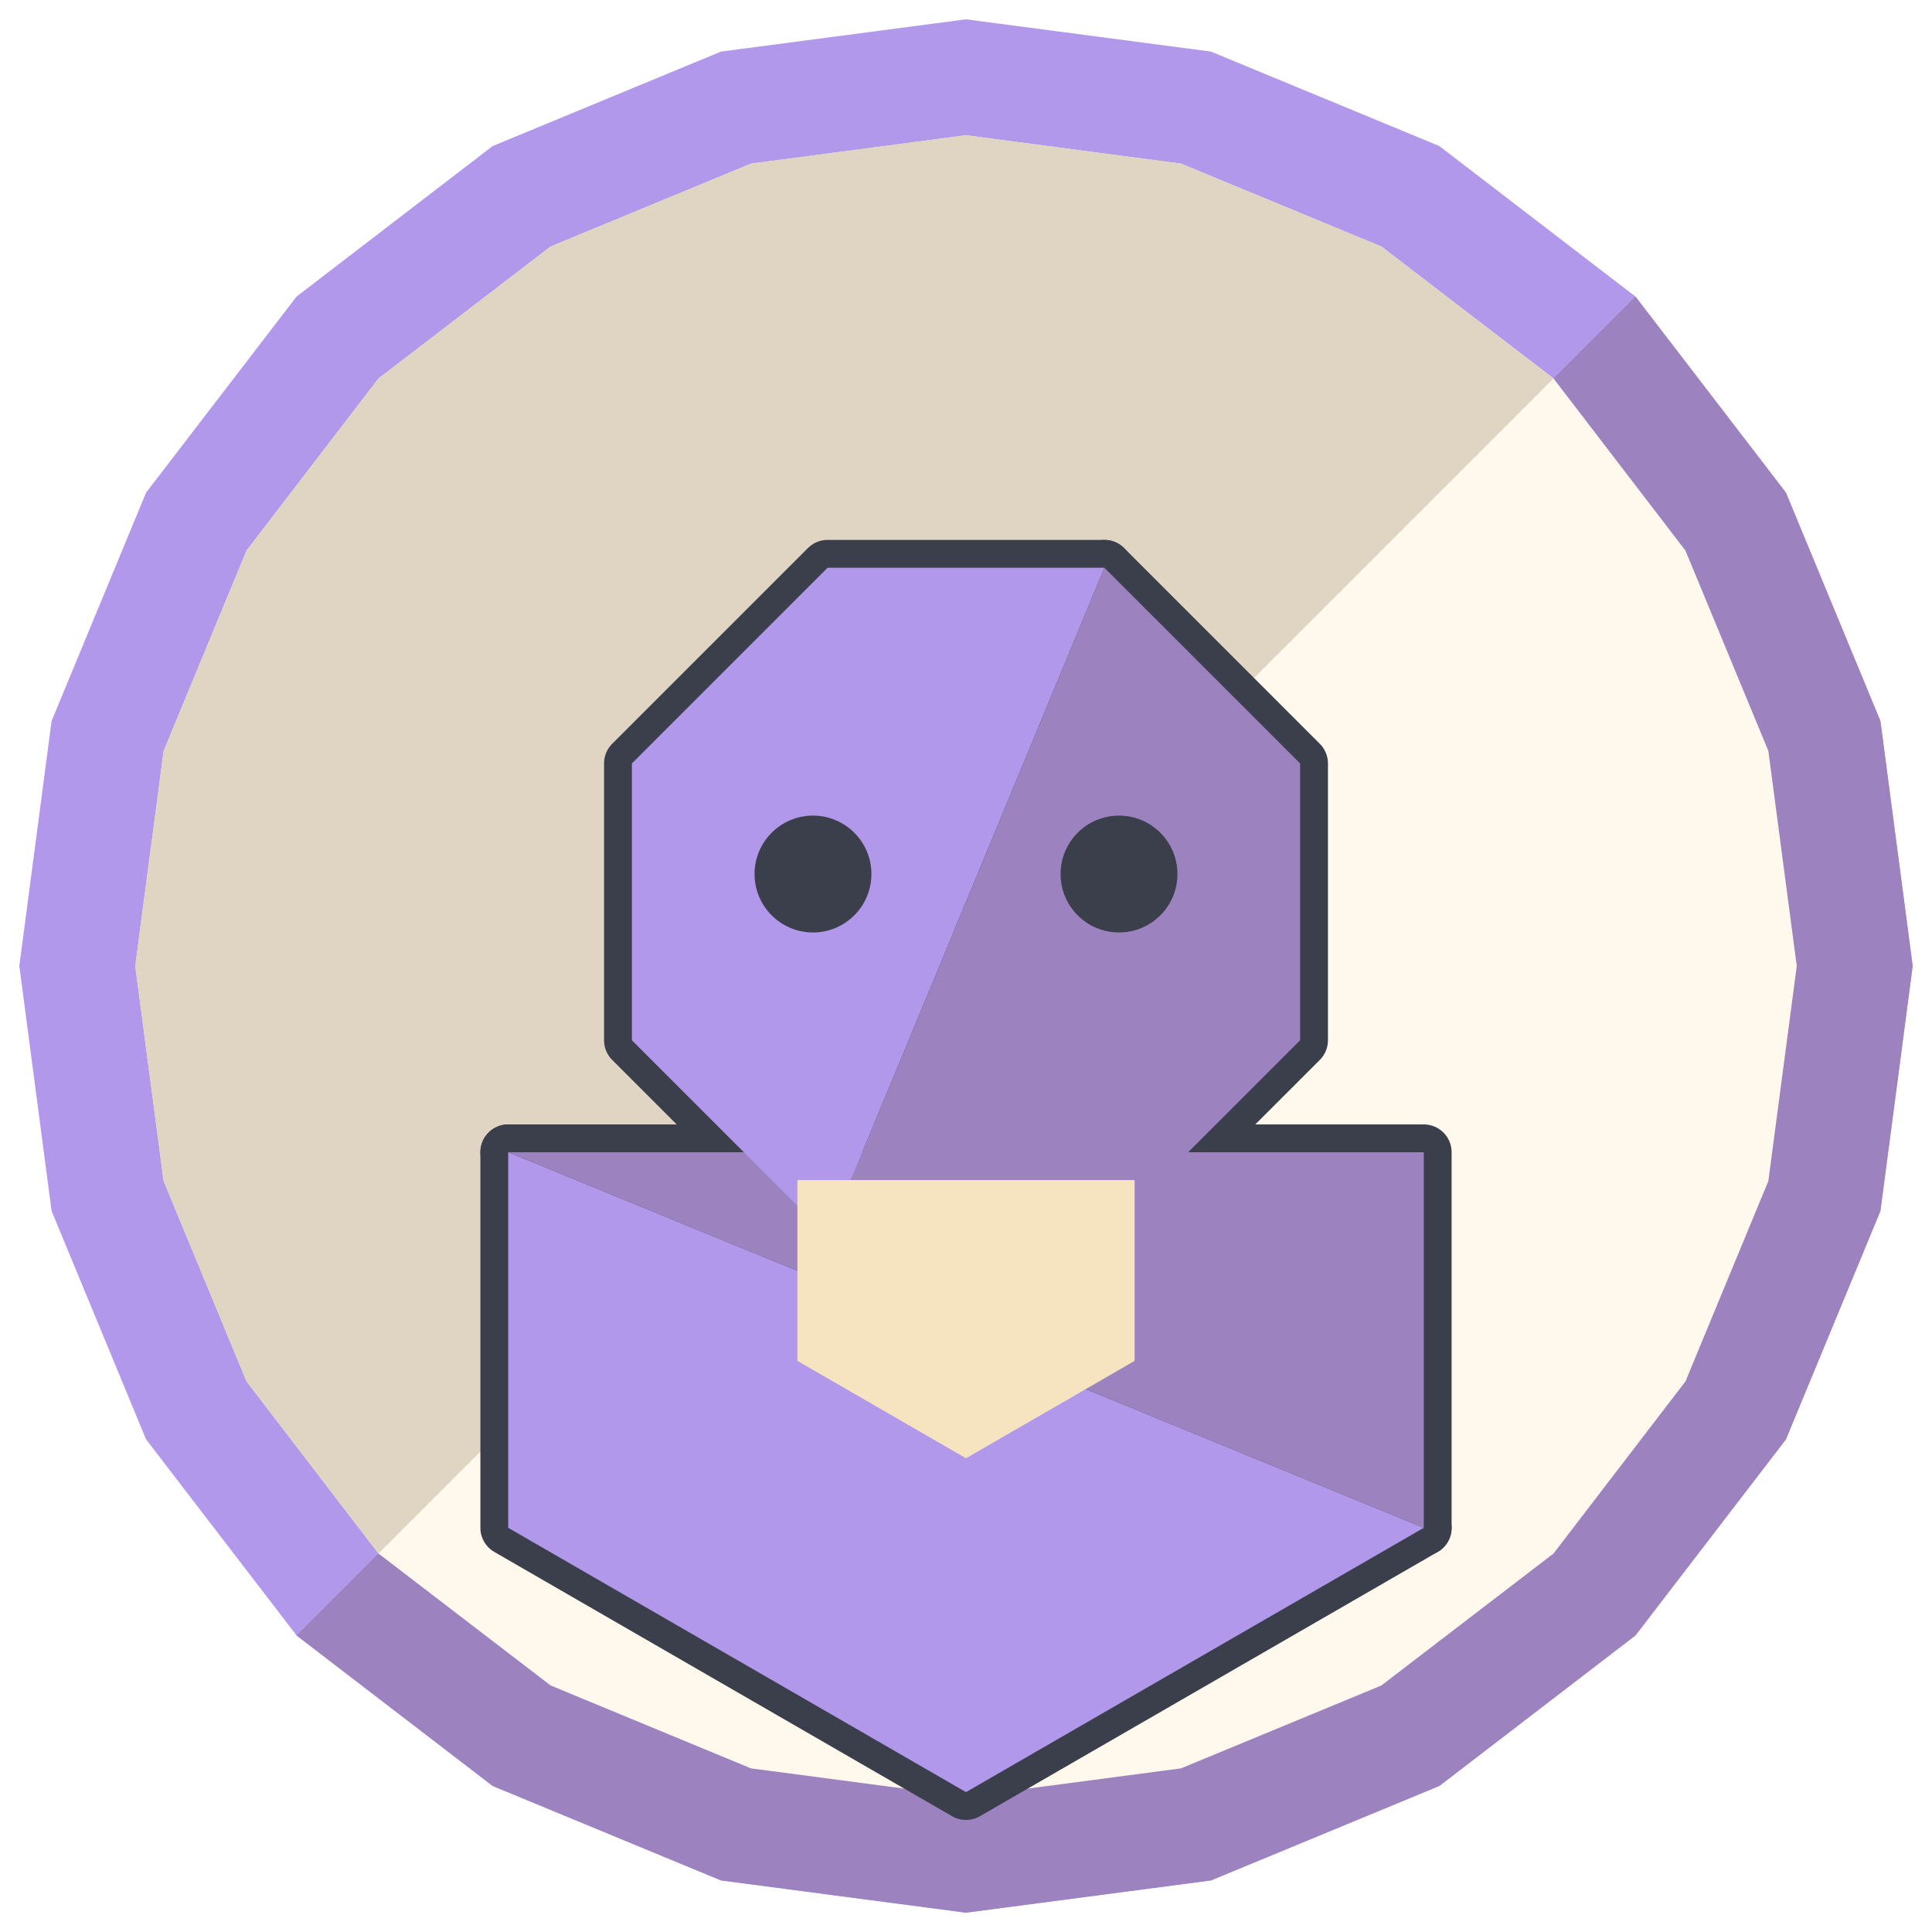
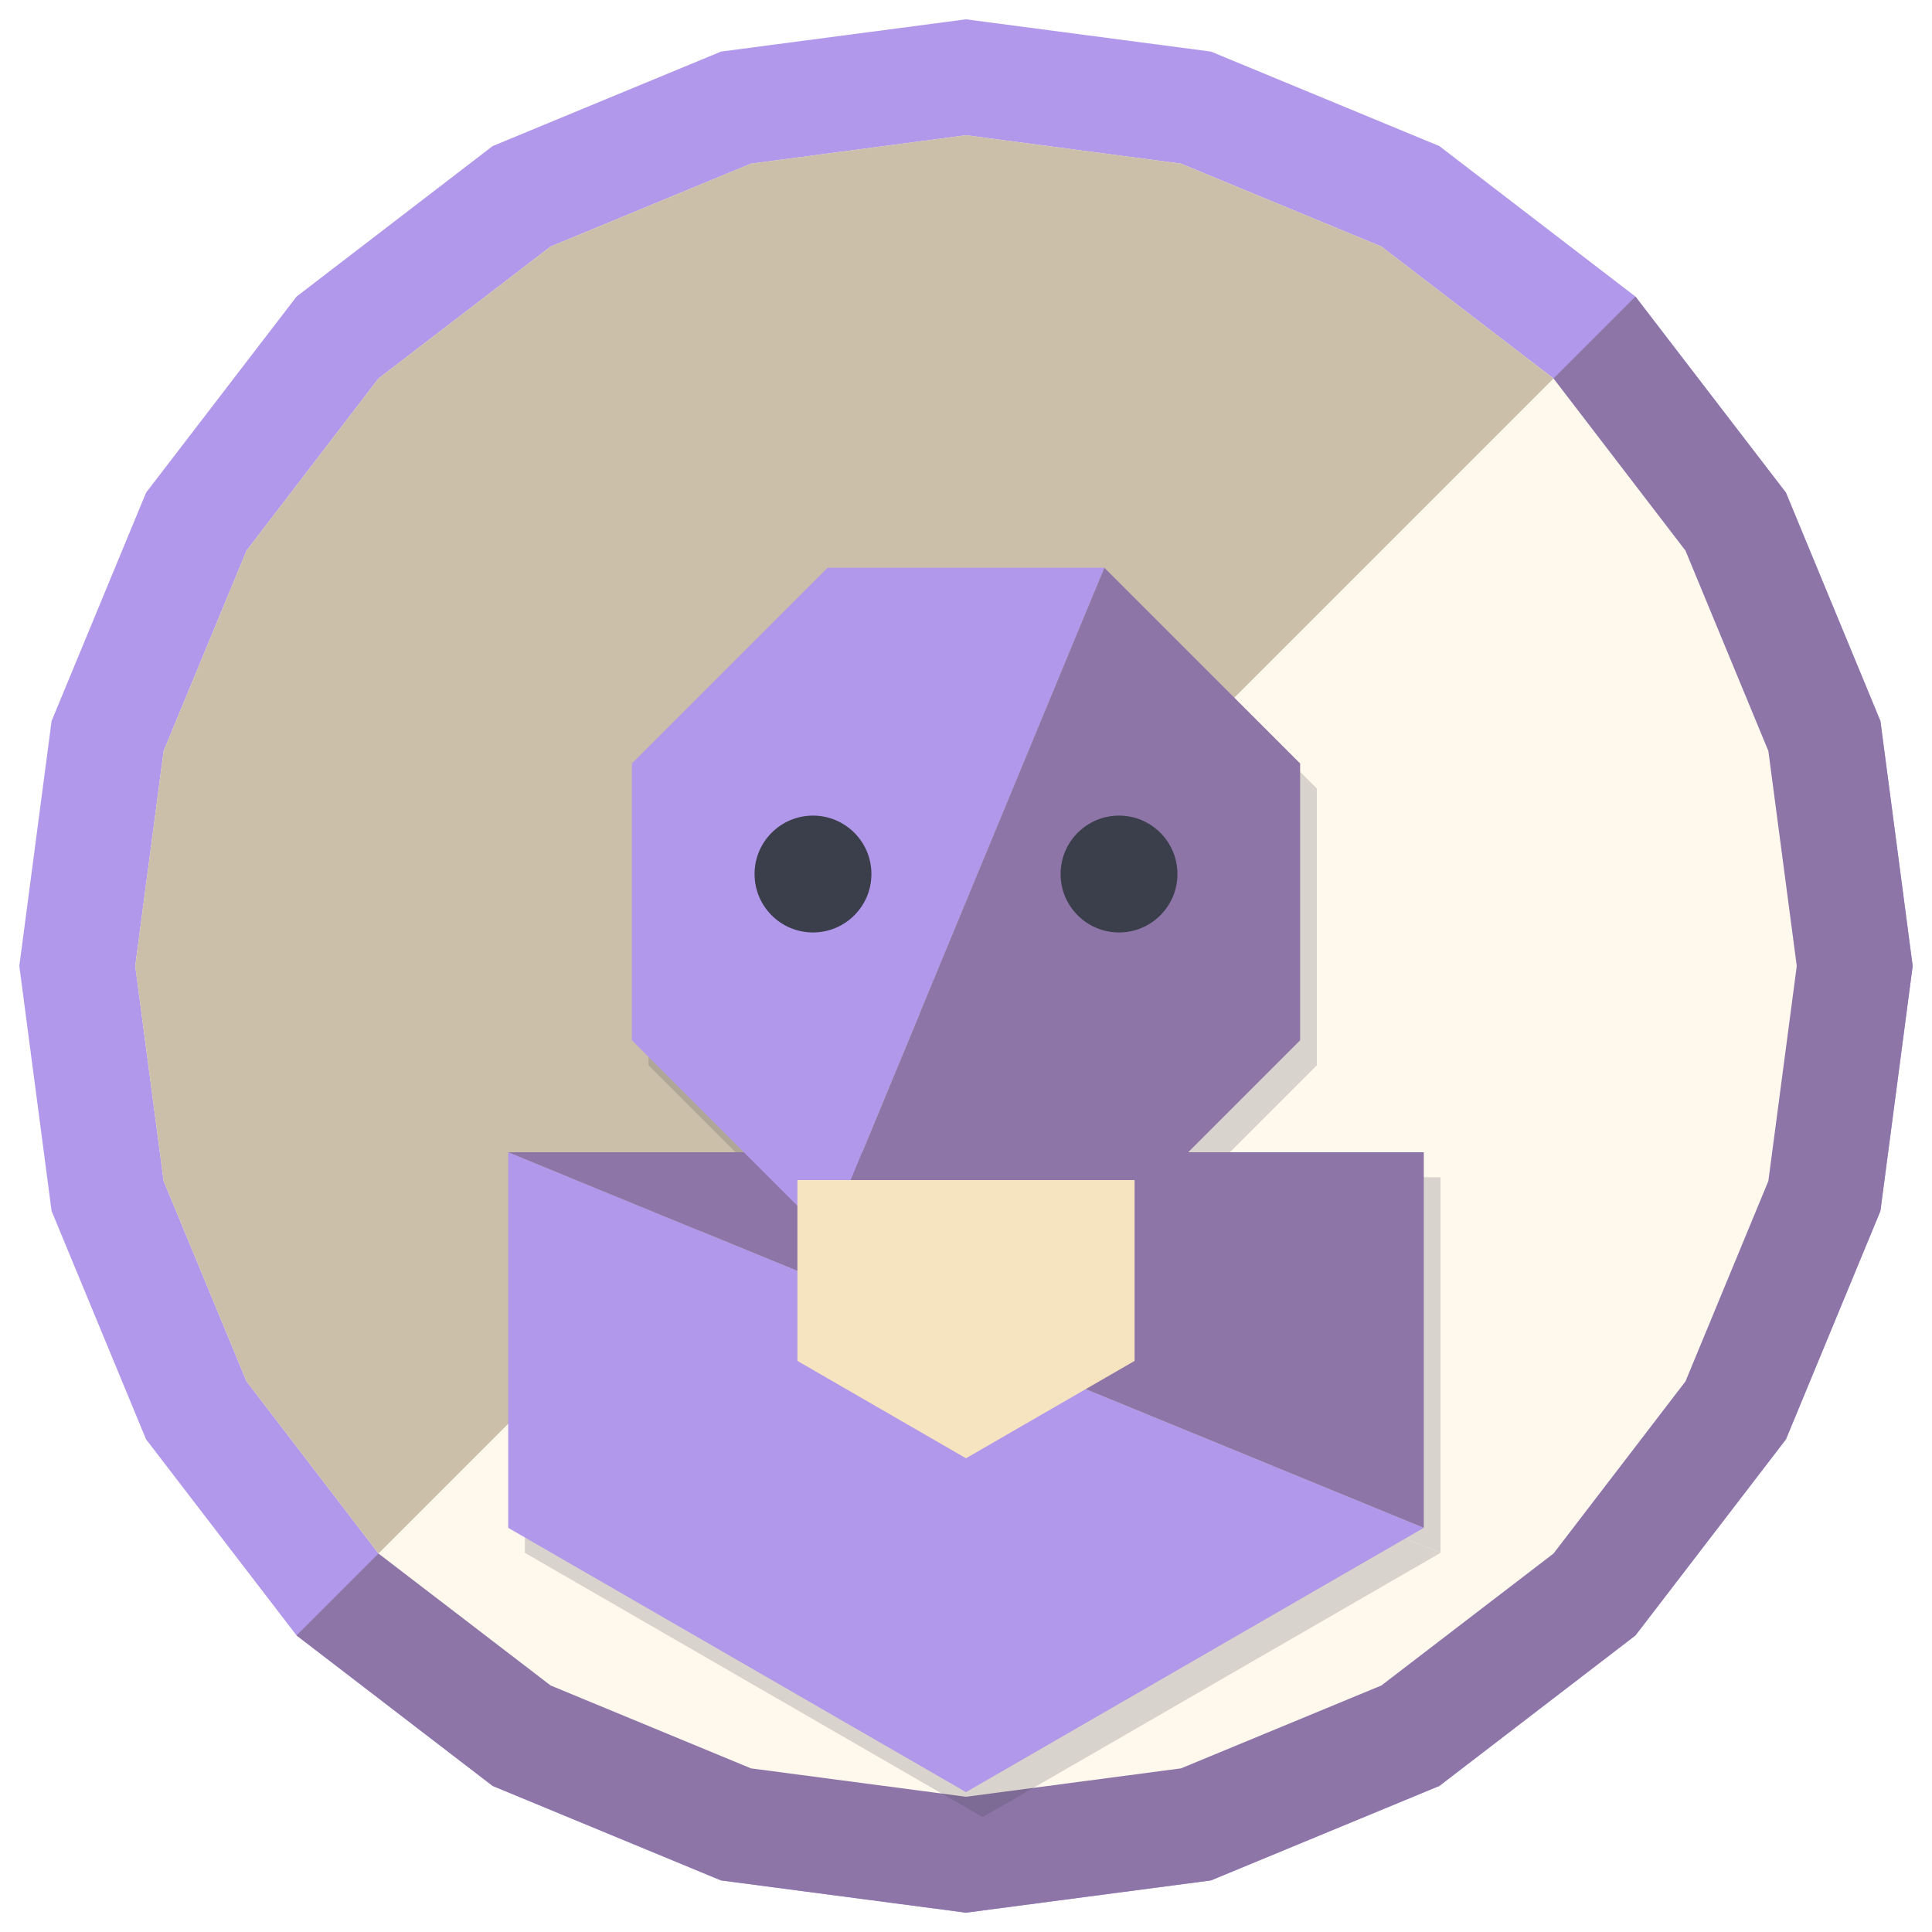
<svg xmlns="http://www.w3.org/2000/svg" width="100" height="100" viewBox="0 0 100 100">
  <polygon points="99,50 97.33,62.68 92.44,74.5 84.65,84.65 74.5,92.44 62.68,97.33 50,99 37.32,97.33 25.5,92.44 15.35,84.65 7.56,74.5 2.67,62.68 1,50 2.67,37.32 7.56,25.5 15.35,15.35 25.5,7.56 37.32,2.67 50,1 62.68,2.67 74.5,7.56 84.65,15.35 92.44,25.5 97.33,37.32" fill="#B198EA" />
-   <polygon points="99,50 97.33,62.68 92.44,74.5 84.65,84.65 74.5,92.44 62.68,97.33 50,99 37.32,97.33 25.5,92.44 15.35,84.65 15.35,84.65 84.65,15.35 92.44,25.5 97.33,37.32" fill="#9C83C0" />
+   <polygon points="99,50 97.33,62.68 92.44,74.5 84.65,84.65 74.5,92.44 62.68,97.33 50,99 37.32,97.33 25.5,92.44 15.35,84.65 15.35,84.65 84.65,15.35 92.44,25.5 97.33,37.32" fill="#8E75A8" />
  <polygon points="93,50 91.53,61.13 87.24,71.5 80.41,80.41 71.5,87.24 61.13,91.53 50,93 38.87,91.53 28.5,87.24 19.59,80.41 12.76,71.5 8.47,61.13 7,50 8.47,38.87 12.76,28.5 19.59,19.59 28.5,12.76 38.87,8.47 50,7 61.13,8.47 71.5,12.76 80.41,19.59 87.24,28.5 91.53,38.87" fill="#FFF8EC" />
-   <polygon points="19.59,80.41 12.76,71.5 8.47,61.13 7,50 8.47,38.87 12.76,28.5 19.59,19.59 28.5,12.76 38.87,8.47 50,7 61.13,8.47 71.5,12.76 80.41,19.59 80.41,19.59" fill="#E0D5C2" />
+   <polygon points="19.59,80.41 12.76,71.5 8.47,61.13 7,50 8.47,38.87 12.76,28.5 19.59,19.59 28.5,12.76 38.87,8.47 50,7 61.13,8.47 71.5,12.76 80.41,19.59 80.41,19.59" fill="#CCBFAA" />
  <g transform="translate(14 15) scale(0.72)">
-     <polygon points="82.91,89 50,108 17.09,89 17.09,62" fill="#3A3F4B" stroke="#3A3F4B" stroke-width="4" stroke-linejoin="round" />
-     <polygon points="17.09,62 50,62 82.91,62 82.91,89" fill="#3A3F4B" stroke="#3A3F4B" stroke-width="4" stroke-linejoin="round" />
-     <polygon points="40.05,68.02 25.98,53.95 25.98,34.05 40.05,19.98 59.95,19.98" fill="#3A3F4B" stroke="#3A3F4B" stroke-width="4" stroke-linejoin="round" />
-     <polygon points="59.95,19.98 74.02,34.05 74.02,53.95 59.95,68.02 40.05,68.02" fill="#3A3F4B" stroke="#3A3F4B" stroke-width="4" stroke-linejoin="round" />
-     <polygon points="62.12,77 50,84 37.88,77 37.88,64 50,64 62.12,64" fill="#3A3F4B" stroke="#3A3F4B" stroke-width="4" stroke-linejoin="round" />
-     <circle cx="39" cy="42" r="4.2" fill="#3A3F4B" stroke="#3A3F4B" stroke-width="4" stroke-linejoin="round" />
-     <circle cx="61" cy="42" r="4.2" fill="#3A3F4B" stroke="#3A3F4B" stroke-width="4" stroke-linejoin="round" />
+     <g transform="translate(1.2 1.8)" opacity="0.2">
+       <polygon points="82.91,89 50,108 17.09,89 17.09,62" fill="#3A3F4B" />
+       <polygon points="17.09,62 50,62 82.91,62 82.91,89" fill="#3A3F4B" />
+       <polygon points="40.05,68.02 25.98,53.95 25.98,34.05 40.05,19.98 59.95,19.98" fill="#3A3F4B" />
+       <polygon points="59.95,19.98 74.02,34.05 74.02,53.95 59.95,68.02 40.05,68.02" fill="#3A3F4B" />
+       <polygon points="62.12,77 50,84 37.88,77 37.88,64 50,64 62.12,64" fill="#3A3F4B" />
+       <circle cx="39" cy="42" r="4.2" fill="#3A3F4B" />
+       <circle cx="61" cy="42" r="4.2" fill="#3A3F4B" />
+     </g>
    <polygon points="82.91,89 50,108 17.09,89 17.09,62" fill="#B198EA" />
-     <polygon points="17.09,62 50,62 82.91,62 82.91,89" fill="#9C83C0" />
+     <polygon points="17.09,62 50,62 82.91,62 82.91,89" fill="#8E75A8" />
    <polygon points="40.05,68.02 25.98,53.95 25.98,34.05 40.05,19.98 59.95,19.98" fill="#B198EA" />
-     <polygon points="59.95,19.98 74.02,34.05 74.02,53.95 59.95,68.02 40.05,68.02" fill="#9C83C0" />
+     <polygon points="59.95,19.98 74.02,34.05 74.02,53.95 59.95,68.02 40.05,68.02" fill="#8E75A8" />
    <polygon points="62.12,77 50,84 37.88,77 37.88,64 50,64 62.12,64" fill="#F6E3C0" />
    <circle cx="39" cy="42" r="4.2" fill="#3A3F4B" />
    <circle cx="61" cy="42" r="4.2" fill="#3A3F4B" />
  </g>
</svg>
